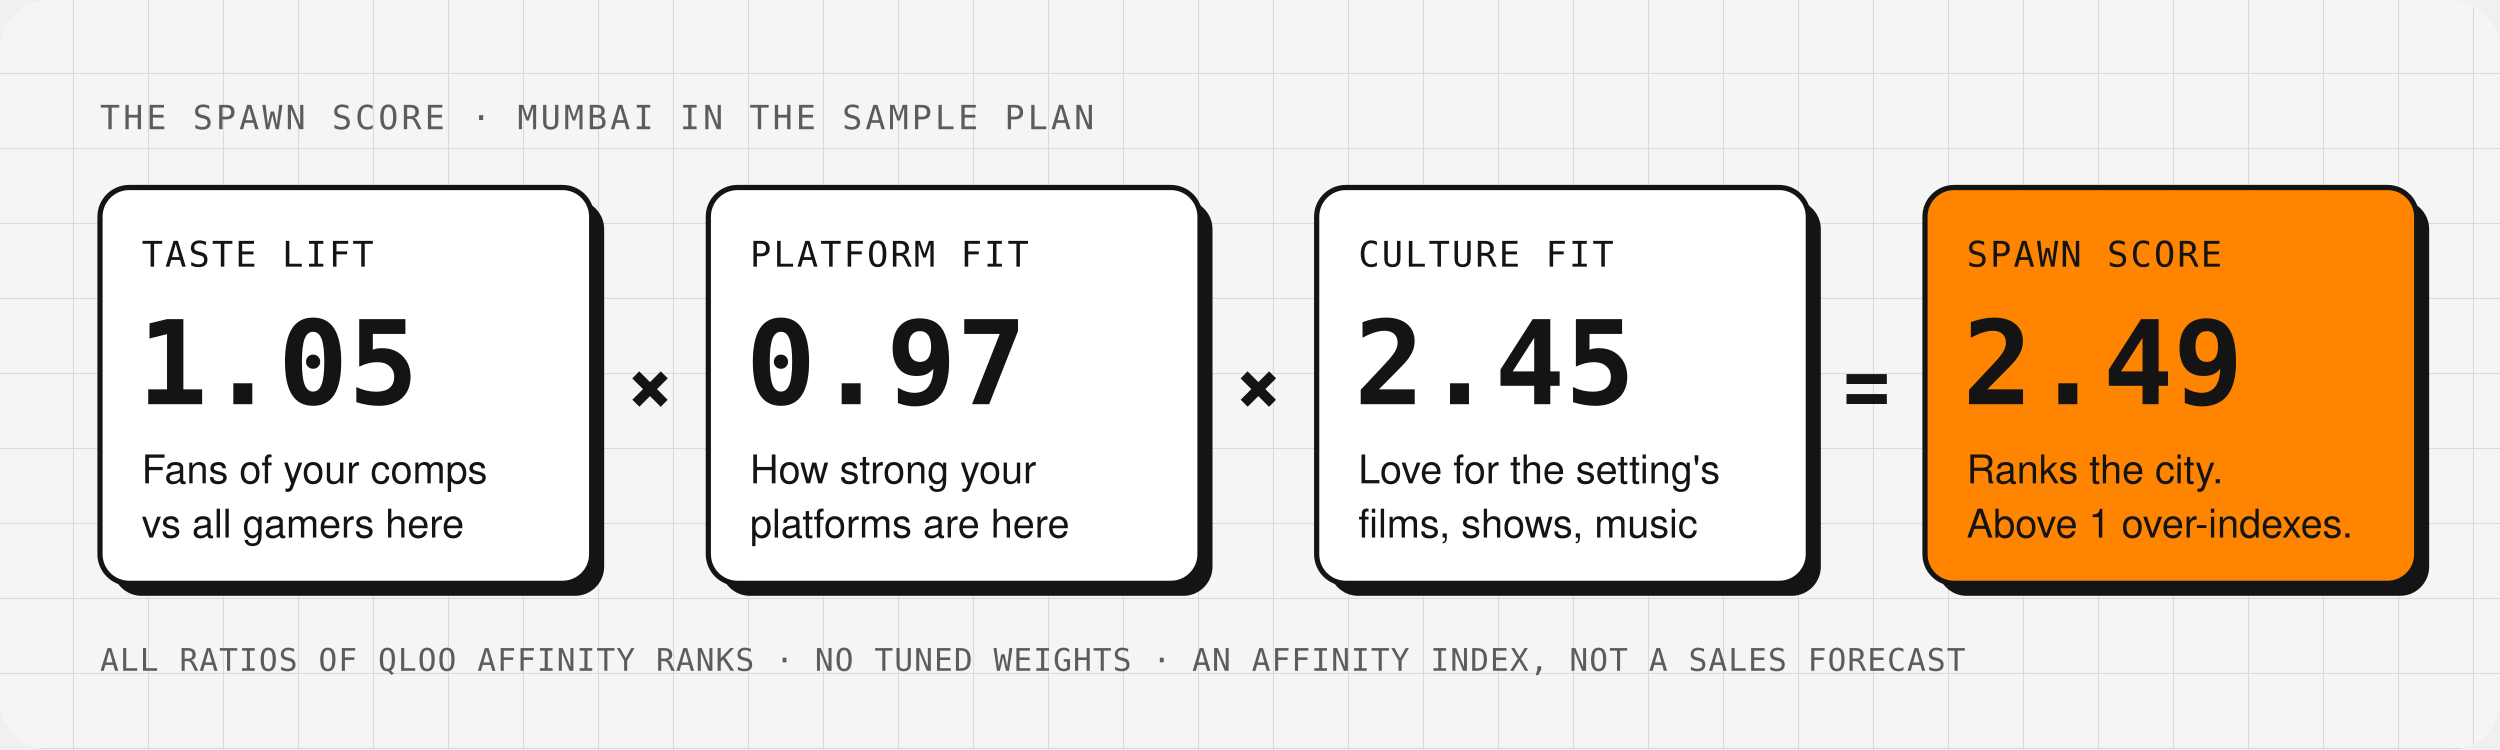
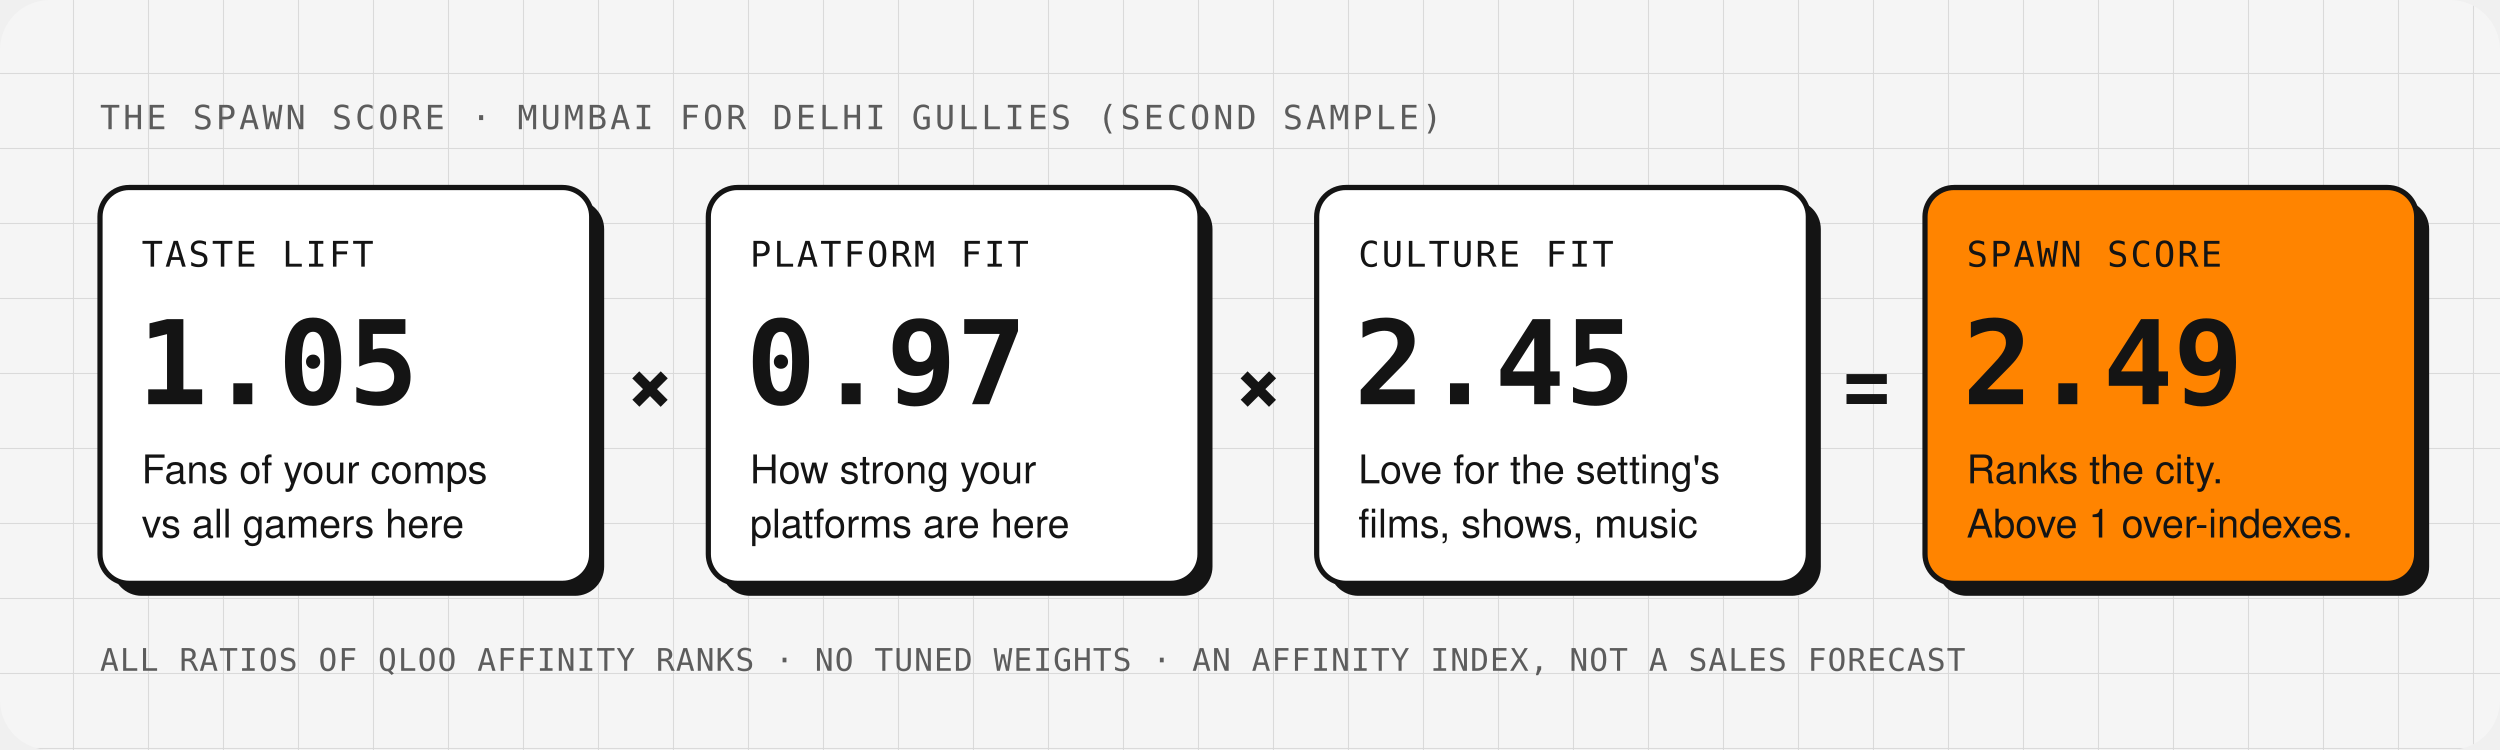
<svg xmlns="http://www.w3.org/2000/svg" width="1200" height="360" viewBox="0 0 1200 360" role="img" aria-labelledby="title desc">
  <defs>
    <pattern id="sketch" width="36" height="36" patternUnits="userSpaceOnUse" x="-1" y="-1">
      <path d="M36 0H0V36" fill="none" stroke="#d9d9d9" stroke-width="1" />
    </pattern>
  </defs>
  <rect width="1200" height="360" rx="24" fill="#f5f5f5" />
  <rect width="1200" height="360" rx="24" fill="url(#sketch)" />
-   <text x="48" y="62" font-family="ui-monospace, SFMono-Regular, Menlo, Consolas, monospace" font-size="16" letter-spacing="1.5" fill="#5c5c5c">THE SPAWN SCORE · MUMBAI IN THE SAMPLE PLAN</text>
+   <text x="48" y="62" font-family="ui-monospace, SFMono-Regular, Menlo, Consolas, monospace" font-size="16" letter-spacing="1.5" fill="#5c5c5c">THE SPAWN SCORE · MUMBAI FOR DELHI GULLIES (SECOND SAMPLE)</text>
  <g id="terms" font-family="'Helvetica Neue', Helvetica, Arial, sans-serif" fill="#141414">
    <g transform="translate(48 90)">
      <rect x="6" y="6" width="236" height="190" rx="14" fill="#141414" />
      <rect width="236" height="190" rx="14" fill="#ffffff" stroke="#141414" stroke-width="2.5" />
      <text x="20" y="38" font-family="ui-monospace, SFMono-Regular, Menlo, Consolas, monospace" font-size="17" letter-spacing="1">TASTE LIFT</text>
      <text x="18" y="104" font-family="ui-monospace, SFMono-Regular, Menlo, Consolas, monospace" font-size="56" font-weight="700">1.05</text>
      <text x="20" y="142" font-size="19">Fans of your comps</text>
      <text x="20" y="168" font-size="19">vs all gamers here</text>
    </g>
    <text x="312" y="196" text-anchor="middle" font-size="40" font-weight="700">×</text>
    <g transform="translate(340 90)">
      <rect x="6" y="6" width="236" height="190" rx="14" fill="#141414" />
      <rect width="236" height="190" rx="14" fill="#ffffff" stroke="#141414" stroke-width="2.5" />
      <text x="20" y="38" font-family="ui-monospace, SFMono-Regular, Menlo, Consolas, monospace" font-size="17" letter-spacing="1">PLATFORM FIT</text>
      <text x="18" y="104" font-family="ui-monospace, SFMono-Regular, Menlo, Consolas, monospace" font-size="56" font-weight="700">0.97</text>
      <text x="20" y="142" font-size="19">How strong your</text>
      <text x="20" y="168" font-size="19">platforms are here</text>
    </g>
    <text x="604" y="196" text-anchor="middle" font-size="40" font-weight="700">×</text>
    <g transform="translate(632 90)">
      <rect x="6" y="6" width="236" height="190" rx="14" fill="#141414" />
      <rect width="236" height="190" rx="14" fill="#ffffff" stroke="#141414" stroke-width="2.5" />
      <text x="20" y="38" font-family="ui-monospace, SFMono-Regular, Menlo, Consolas, monospace" font-size="17" letter-spacing="1">CULTURE FIT</text>
      <text x="18" y="104" font-family="ui-monospace, SFMono-Regular, Menlo, Consolas, monospace" font-size="56" font-weight="700">2.45</text>
      <text x="20" y="142" font-size="19">Love for the setting's</text>
      <text x="20" y="168" font-size="19">films, shows, music</text>
    </g>
    <text x="896" y="196" text-anchor="middle" font-size="40" font-weight="700">=</text>
    <g transform="translate(924 90)">
      <rect x="6" y="6" width="236" height="190" rx="14" fill="#141414" />
      <rect width="236" height="190" rx="14" fill="#ff8400" stroke="#141414" stroke-width="2.5" />
      <text x="20" y="38" font-family="ui-monospace, SFMono-Regular, Menlo, Consolas, monospace" font-size="17" letter-spacing="1">SPAWN SCORE</text>
      <text x="18" y="104" font-family="ui-monospace, SFMono-Regular, Menlo, Consolas, monospace" font-size="56" font-weight="700">2.49</text>
      <text x="20" y="142" font-size="19">Ranks the city.</text>
      <text x="20" y="168" font-size="19">Above 1 over-indexes.</text>
    </g>
  </g>
  <text x="48" y="322" font-family="ui-monospace, SFMono-Regular, Menlo, Consolas, monospace" font-size="15" letter-spacing="0.5" fill="#5c5c5c">ALL RATIOS OF QLOO AFFINITY RANKS · NO TUNED WEIGHTS · AN AFFINITY INDEX, NOT A SALES FORECAST</text>
</svg>
